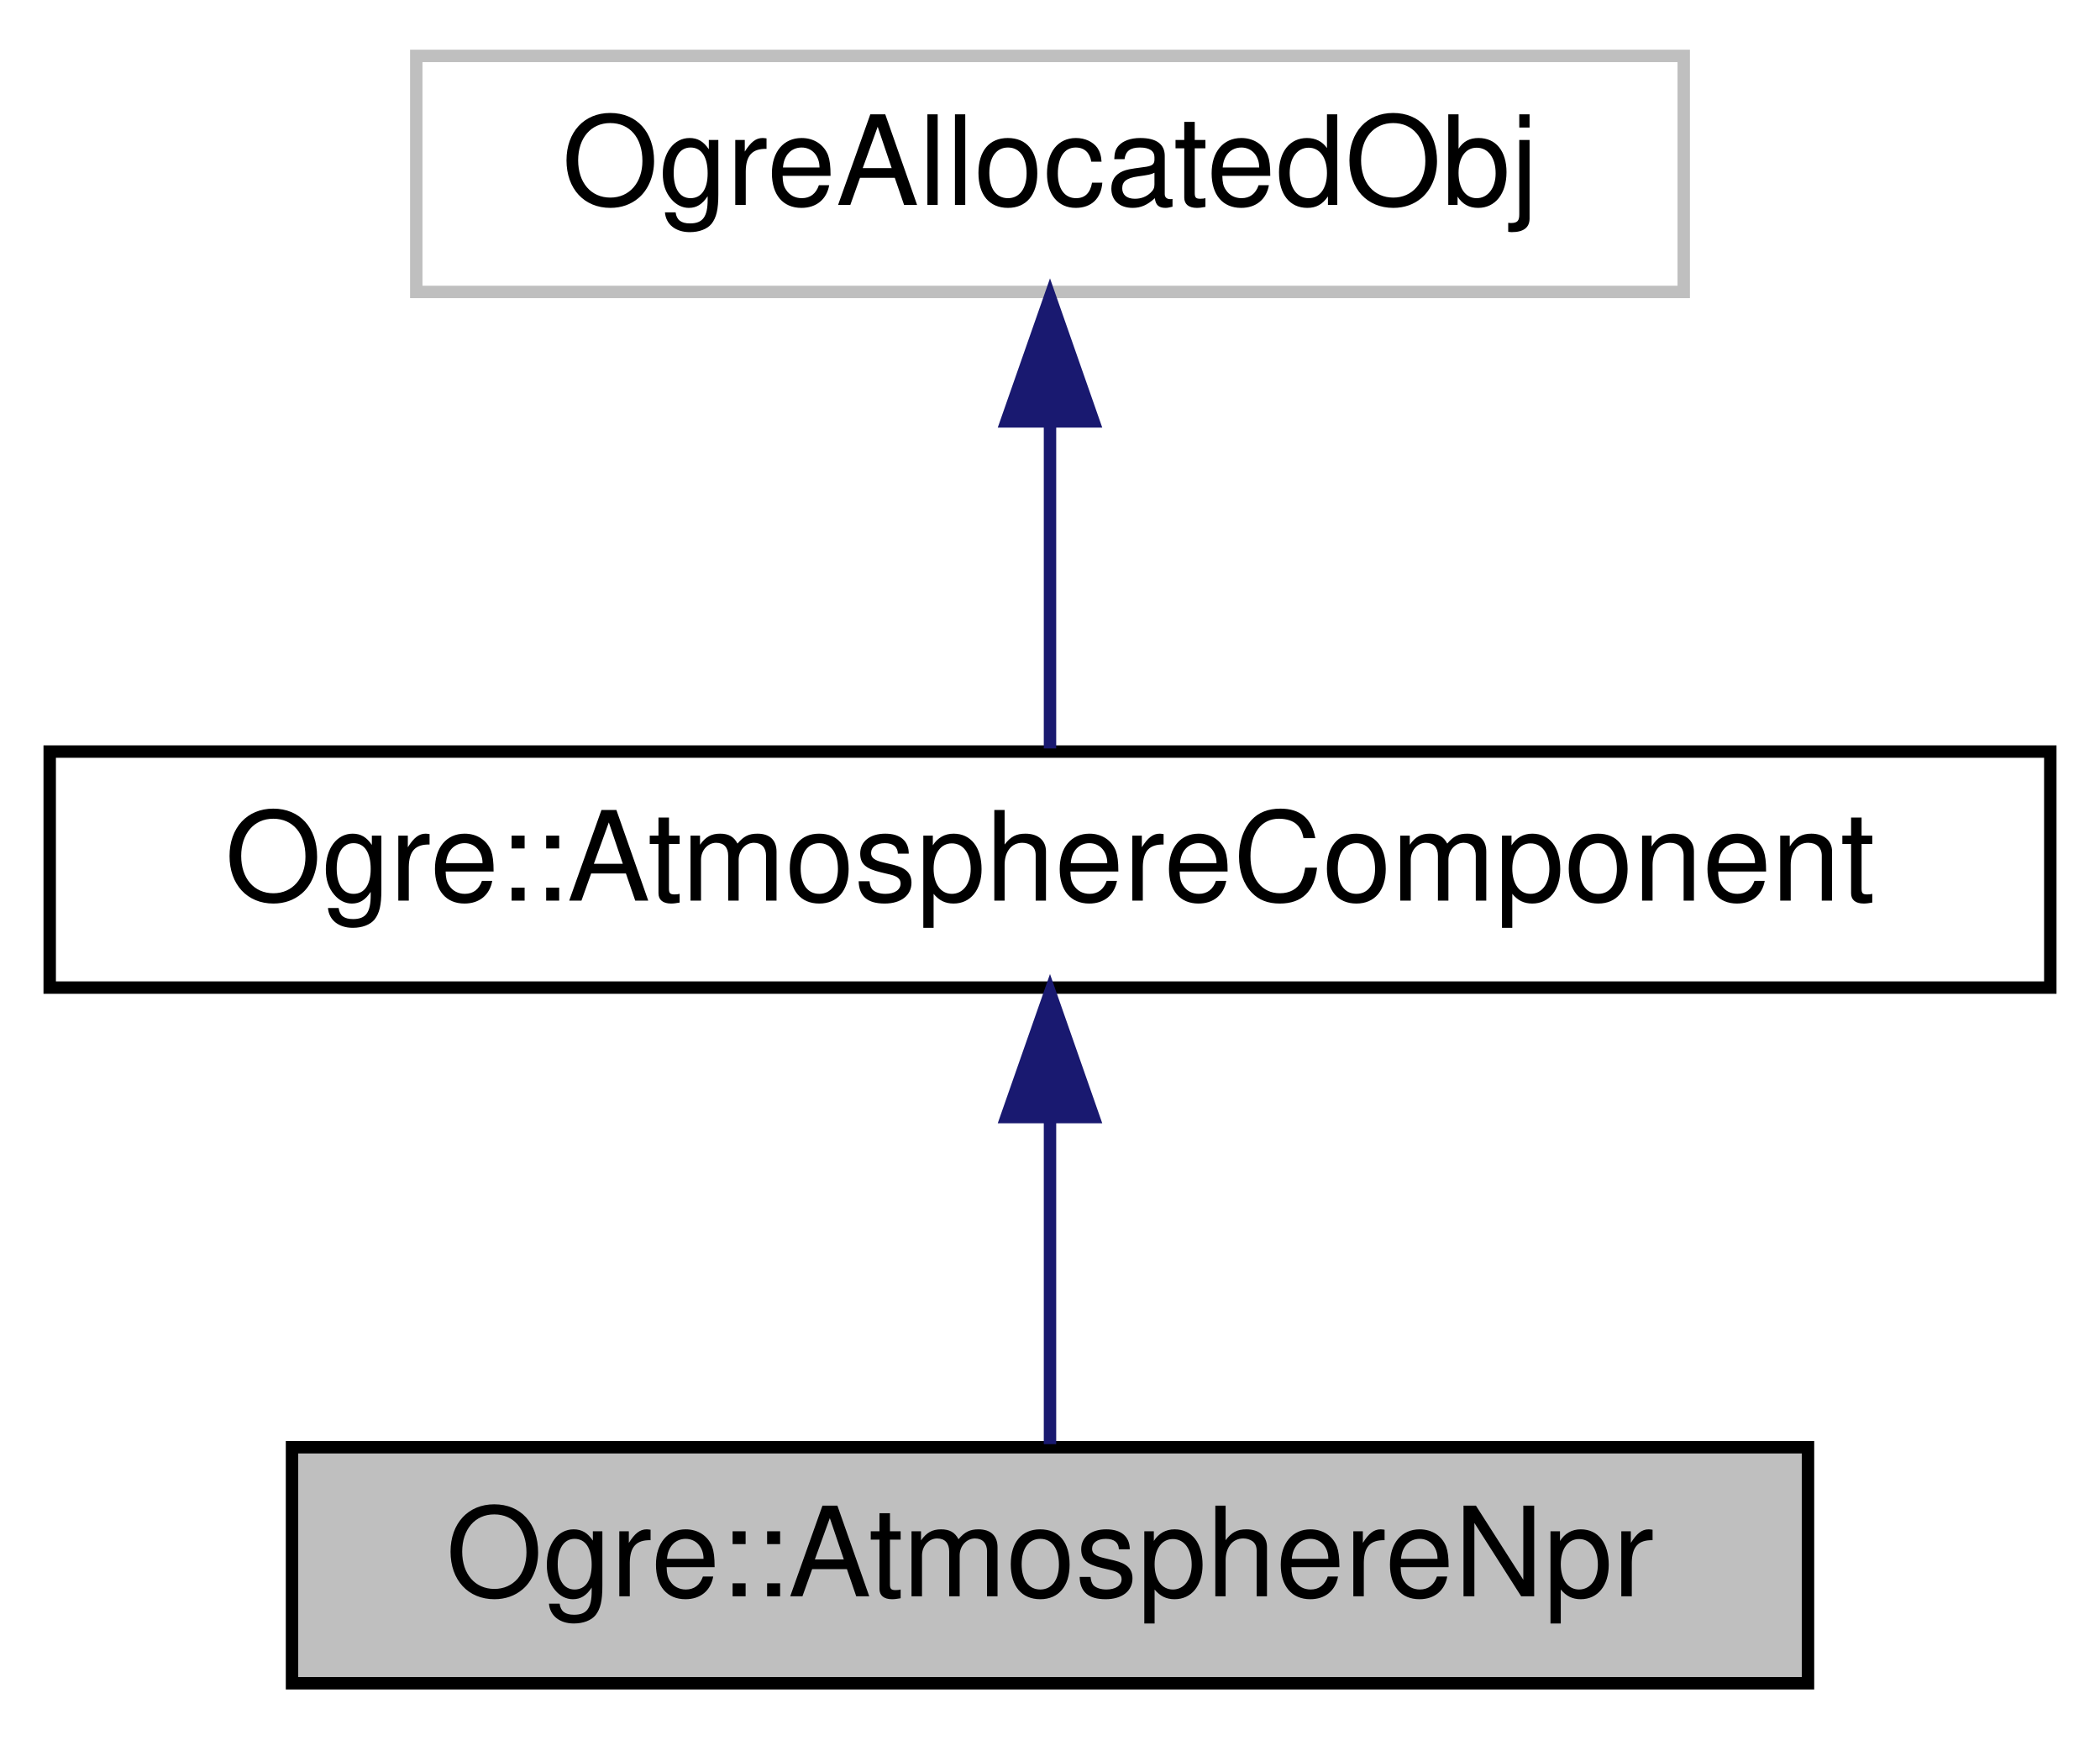
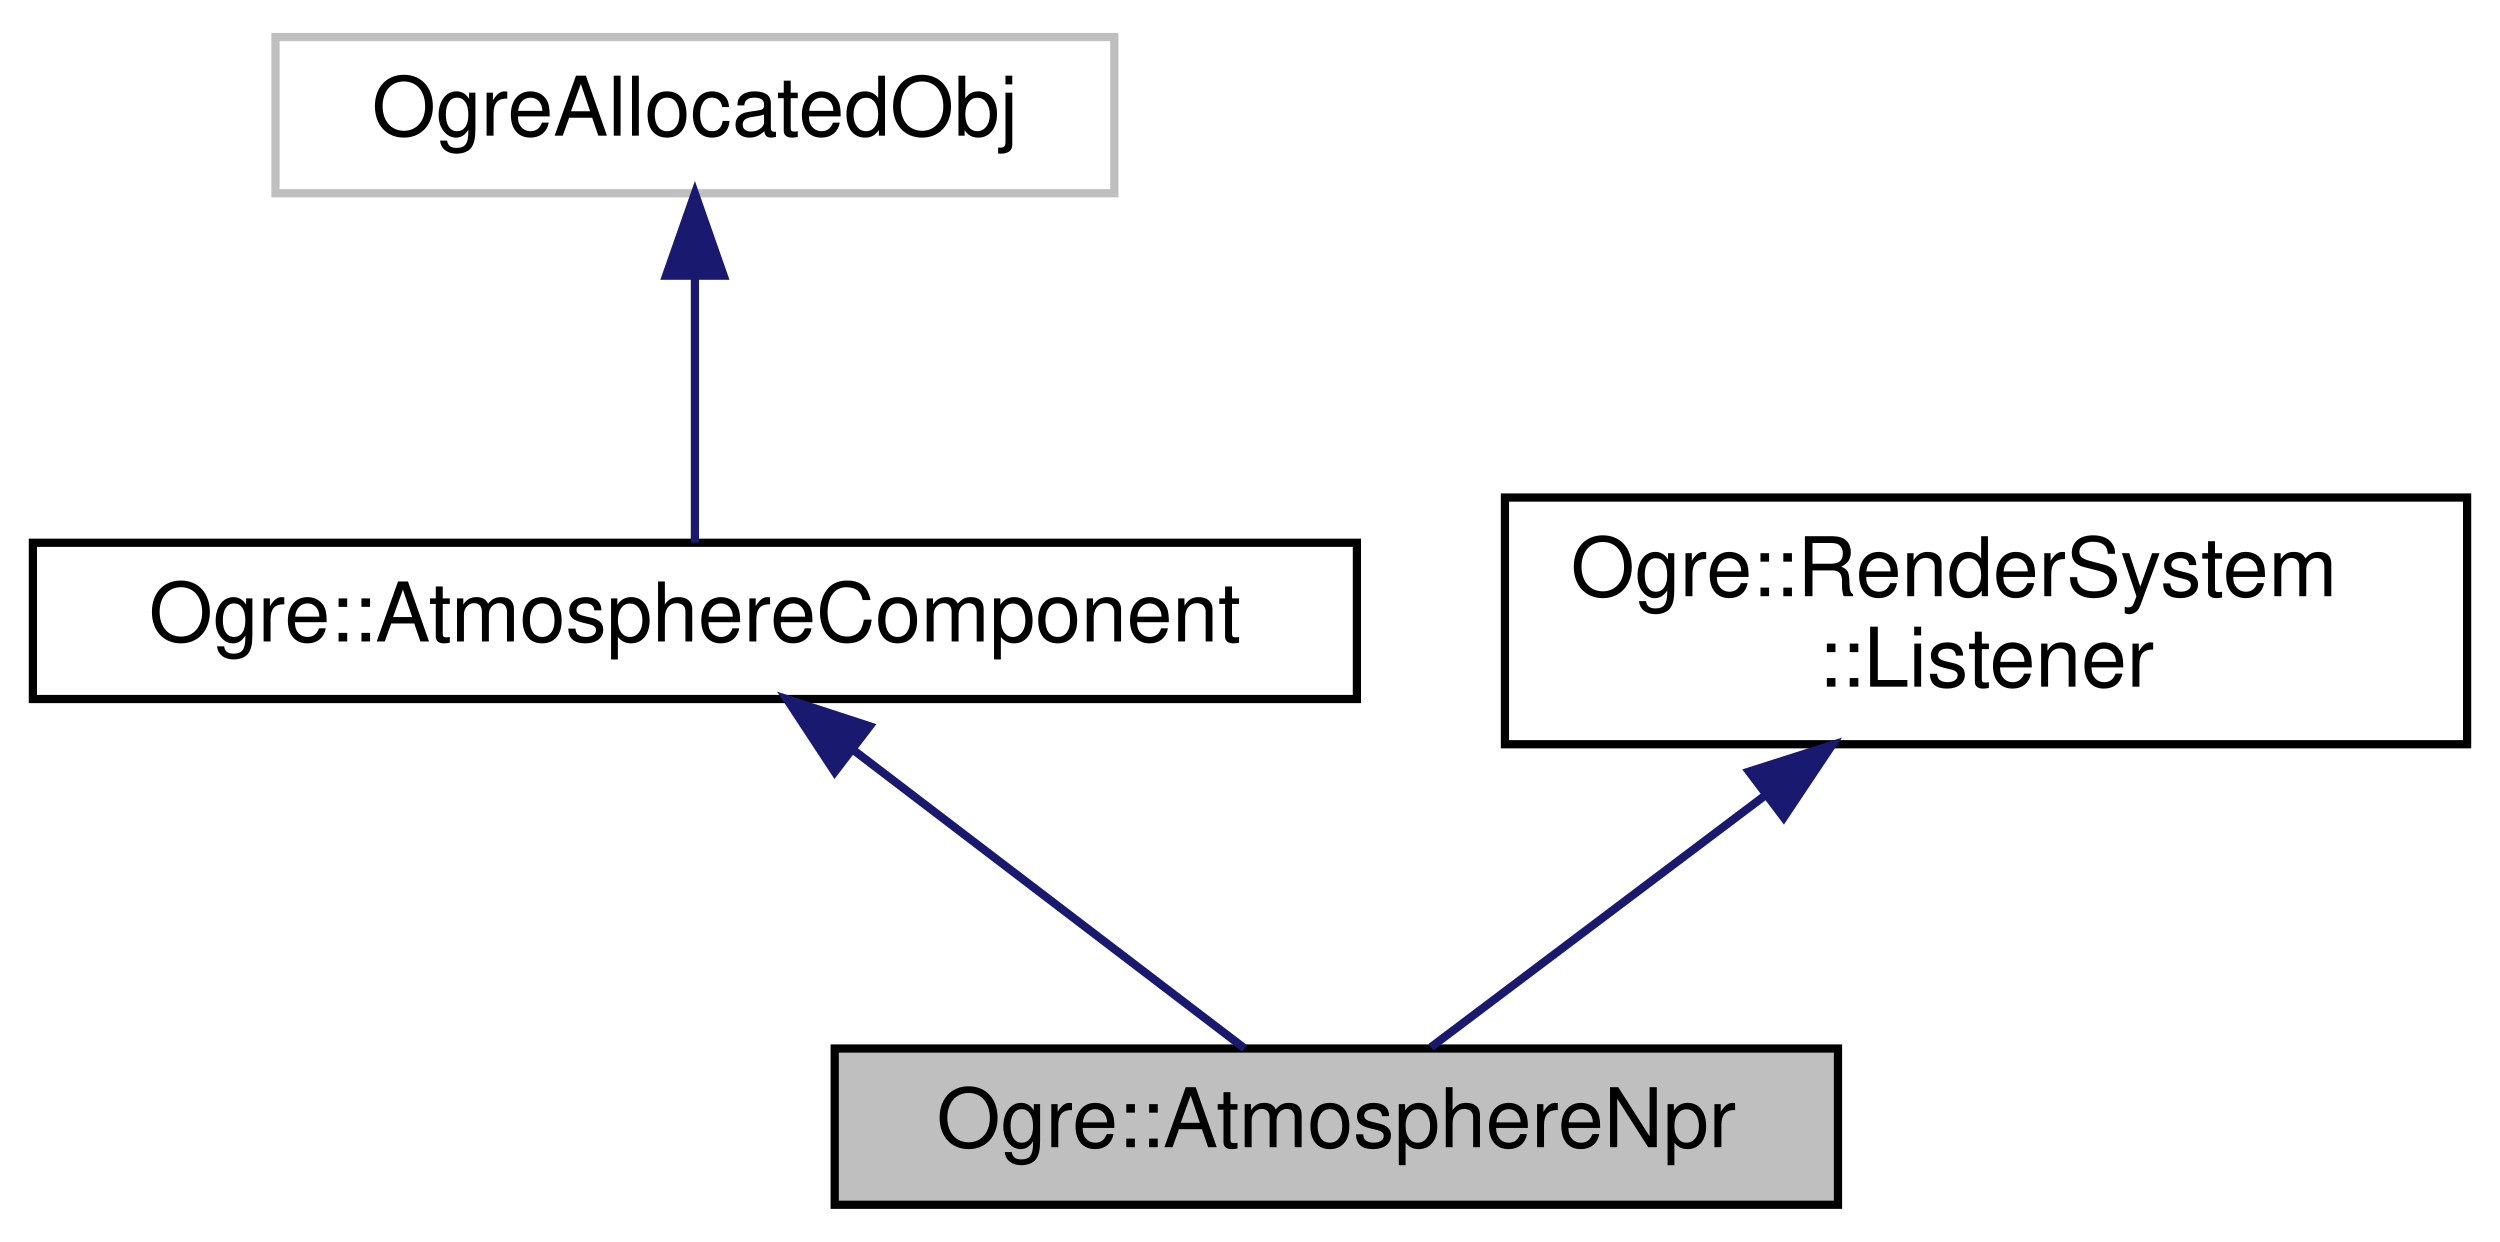
- <svg xmlns="http://www.w3.org/2000/svg" xmlns:xlink="http://www.w3.org/1999/xlink" width="169pt" height="140pt" viewBox="0.00 0.00 169.00 140.00">
-   <g id="graph0" class="graph" transform="scale(1 1) rotate(0) translate(4 136)">
+ <svg xmlns="http://www.w3.org/2000/svg" xmlns:xlink="http://www.w3.org/1999/xlink" width="304pt" height="151pt" viewBox="0.00 0.00 304.00 151.00">
+   <g id="graph0" class="graph" transform="scale(1 1) rotate(0) translate(4 147)">
    <g id="node1" class="node">
      <g id="a_node1">
        <a xlink:title="Non-physically-based-render (NPR) Atmosphere solution.">
-           <polygon fill="#bfbfbf" stroke="black" points="19.5,-0.5 19.5,-19.5 141.5,-19.5 141.5,-0.5 19.5,-0.5" />
-           <text text-anchor="middle" x="80.5" y="-7.5" font-family="Helvetica,sans-Serif" font-size="10.00">Ogre::AtmosphereNpr</text>
+           <polygon fill="#bfbfbf" stroke="black" points="97.5,-0.5 97.5,-19.5 219.5,-19.5 219.5,-0.5 97.5,-0.5" />
+           <text text-anchor="middle" x="158.5" y="-7.5" font-family="Helvetica,sans-Serif" font-size="10.00">Ogre::AtmosphereNpr</text>
        </a>
      </g>
    </g>
    <g id="node2" class="node">
      <g id="a_node2">
        <a xlink:href="class_ogre_1_1_atmosphere_component.html" target="_top" xlink:title=" ">
-           <polygon fill="none" stroke="black" points="0,-56.5 0,-75.5 161,-75.5 161,-56.5 0,-56.5" />
-           <text text-anchor="middle" x="80.5" y="-63.5" font-family="Helvetica,sans-Serif" font-size="10.00">Ogre::AtmosphereComponent</text>
+           <polygon fill="none" stroke="black" points="0,-62 0,-81 161,-81 161,-62 0,-62" />
+           <text text-anchor="middle" x="80.5" y="-69" font-family="Helvetica,sans-Serif" font-size="10.00">Ogre::AtmosphereComponent</text>
        </a>
      </g>
    </g>
    <g id="edge1" class="edge">
-       <path fill="none" stroke="midnightblue" d="M80.5,-45.8C80.5,-36.91 80.5,-26.78 80.5,-19.75" />
-       <polygon fill="midnightblue" stroke="midnightblue" points="77,-46.08 80.5,-56.08 84,-46.08 77,-46.08" />
+       <path fill="none" stroke="midnightblue" d="M99.78,-55.79C114.74,-44.38 134.96,-28.96 147.35,-19.51" />
+       <polygon fill="midnightblue" stroke="midnightblue" points="97.5,-53.13 91.68,-61.98 101.75,-58.69 97.5,-53.13" />
    </g>
    <g id="node3" class="node">
      <g id="a_node3">
        <a xlink:title=" ">
-           <polygon fill="none" stroke="#bfbfbf" points="29.5,-112.5 29.5,-131.5 131.5,-131.5 131.5,-112.5 29.5,-112.5" />
-           <text text-anchor="middle" x="80.5" y="-119.5" font-family="Helvetica,sans-Serif" font-size="10.00">OgreAllocatedObj</text>
+           <polygon fill="none" stroke="#bfbfbf" points="29.5,-123.5 29.5,-142.5 131.5,-142.5 131.5,-123.5 29.5,-123.5" />
+           <text text-anchor="middle" x="80.5" y="-130.5" font-family="Helvetica,sans-Serif" font-size="10.00">OgreAllocatedObj</text>
        </a>
      </g>
    </g>
    <g id="edge2" class="edge">
-       <path fill="none" stroke="midnightblue" d="M80.5,-101.8C80.5,-92.91 80.5,-82.78 80.5,-75.75" />
-       <polygon fill="midnightblue" stroke="midnightblue" points="77,-102.08 80.5,-112.08 84,-102.08 77,-102.08" />
+       <path fill="none" stroke="midnightblue" d="M80.5,-113.32C80.5,-102.5 80.5,-89.4 80.5,-81.01" />
+       <polygon fill="midnightblue" stroke="midnightblue" points="77,-113.48 80.5,-123.48 84,-113.48 77,-113.48" />
+     </g>
+     <g id="node4" class="node">
+       <g id="a_node4">
+         <a xlink:href="class_ogre_1_1_render_system_1_1_listener.html" target="_top" xlink:title="Defines a listener on the custom events that this render system can raise.">
+           <polygon fill="none" stroke="black" points="179,-56.5 179,-86.5 296,-86.5 296,-56.5 179,-56.5" />
+           <text text-anchor="start" x="187" y="-74.5" font-family="Helvetica,sans-Serif" font-size="10.00">Ogre::RenderSystem</text>
+           <text text-anchor="middle" x="237.5" y="-63.5" font-family="Helvetica,sans-Serif" font-size="10.00">::Listener</text>
+         </a>
+       </g>
+     </g>
+     <g id="edge3" class="edge">
+       <path fill="none" stroke="midnightblue" d="M210.53,-50.19C196.7,-39.77 180.58,-27.63 170,-19.66" />
+       <polygon fill="midnightblue" stroke="midnightblue" points="208.68,-53.18 218.78,-56.4 212.9,-47.59 208.68,-53.18" />
    </g>
  </g>
</svg>
